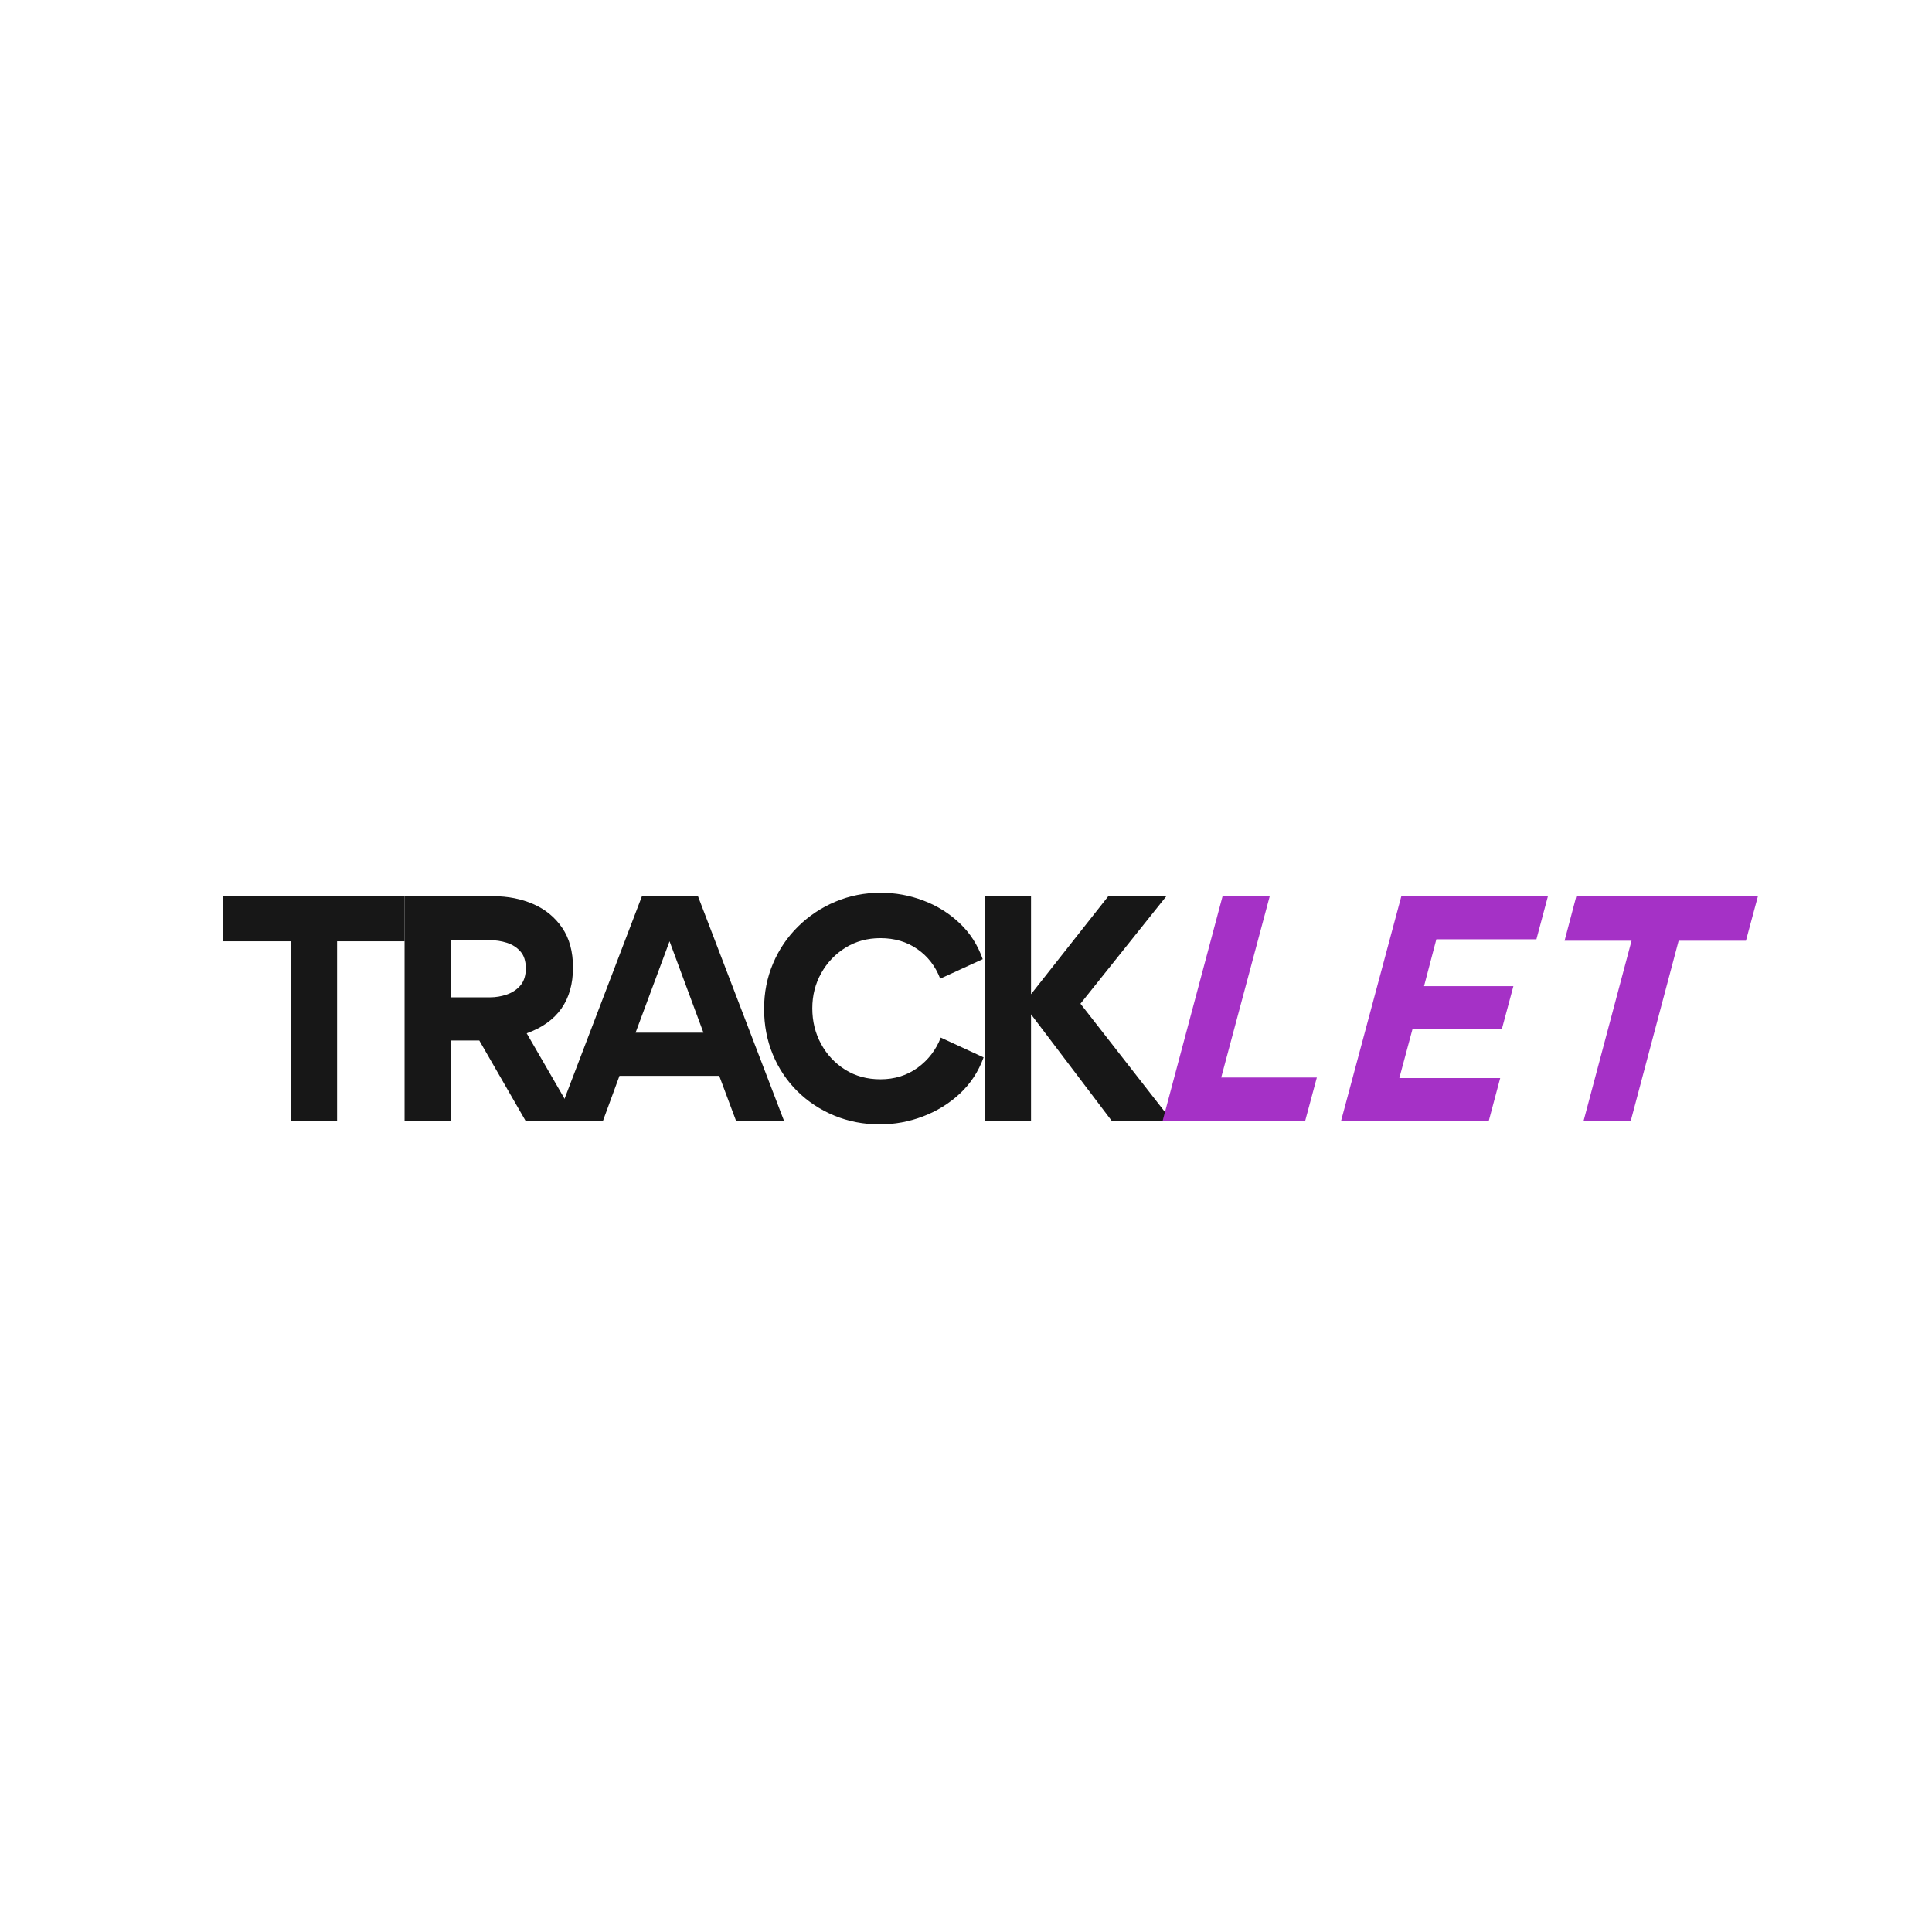
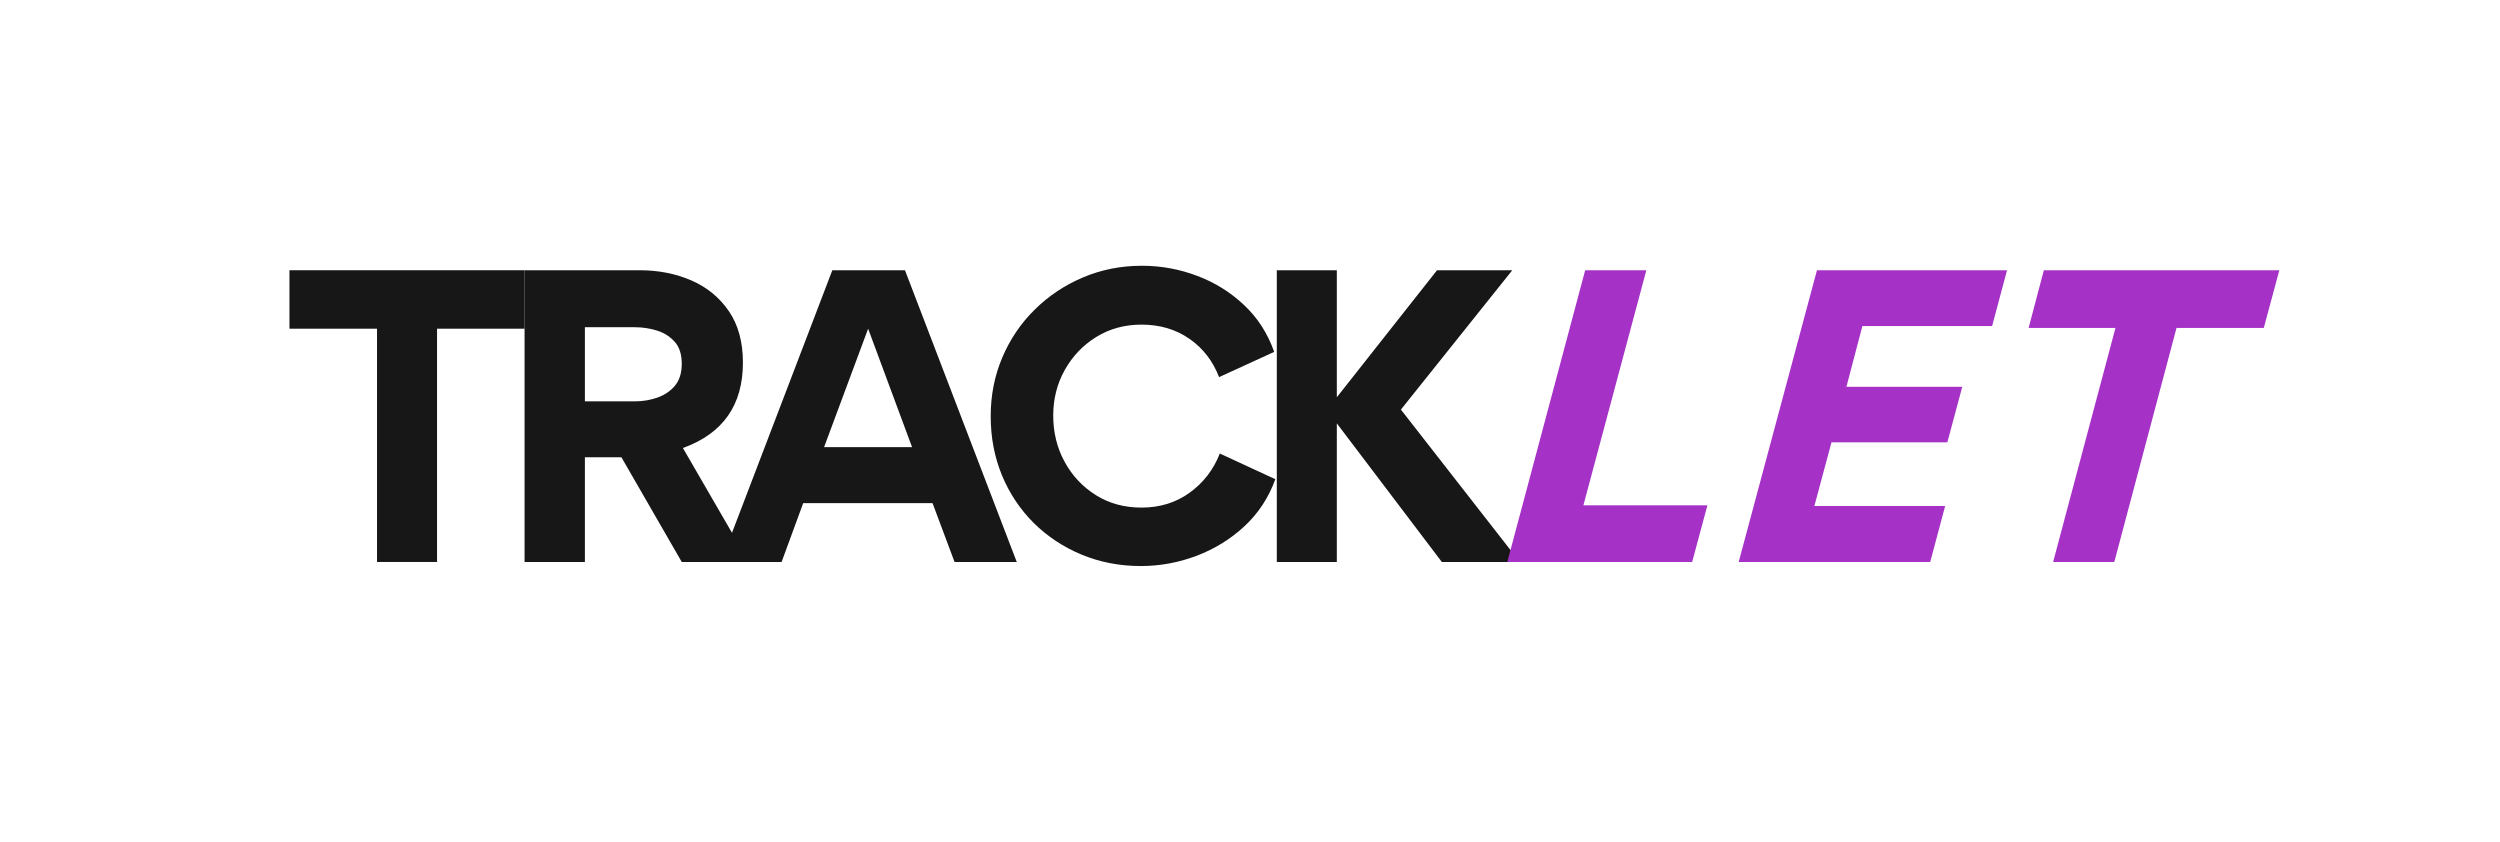
- <svg xmlns="http://www.w3.org/2000/svg" width="500" zoomAndPan="magnify" viewBox="0 0 375 375" height="500" preserveAspectRatio="xMidYMid meet" version="1.0">
+ <svg xmlns="http://www.w3.org/2000/svg" version="1.0" preserveAspectRatio="xMidYMid meet" viewBox="0 133.5 374.25 126" zoomAndPan="magnify" style="max-height: 500px" width="374.25" height="126">
  <defs>
-     <filter x="0%" y="0%" width="100%" height="100%" id="0f02c03c5c">
-       <feColorMatrix values="0 0 0 0 1 0 0 0 0 1 0 0 0 0 1 0 0 0 1 0" color-interpolation-filters="sRGB" />
+     <filter id="0f02c03c5c" height="100%" width="100%" y="0%" x="0%">
+       <feColorMatrix color-interpolation-filters="sRGB" values="0 0 0 0 1 0 0 0 0 1 0 0 0 0 1 0 0 0 1 0" />
    </filter>
    <g />
    <mask id="408adf9781">
      <g filter="url(#0f02c03c5c)">
-         <rect x="-37.5" width="450" fill="#000000" y="-37.5" height="450" fill-opacity="0.91" />
+         <rect fill-opacity="0.91" height="450" y="-37.5" fill="#000000" width="450" x="-37.5" />
      </g>
    </mask>
    <clipPath id="9c4a13cf9e">
-       <path d="M 0.281 0.879 L 188.199 0.879 L 188.199 75.039 L 0.281 75.039 Z M 0.281 0.879 " clip-rule="nonzero" />
+       <path clip-rule="nonzero" d="M 0.281 0.879 L 188.199 0.879 L 188.199 75.039 L 0.281 75.039 Z M 0.281 0.879" />
    </clipPath>
    <clipPath id="fb11f986bb">
-       <rect x="0" width="189" y="0" height="76" />
+       <rect height="76" y="0" width="189" x="0" />
    </clipPath>
    <clipPath id="fbd04d1be6">
-       <rect x="0" width="189" y="0" height="76" />
+       <rect height="76" y="0" width="189" x="0" />
    </clipPath>
    <clipPath id="65475d0bcc">
-       <path d="M 80 15 L 118.762 15 L 118.762 60 L 80 60 Z M 80 15 " clip-rule="nonzero" />
+       <path clip-rule="nonzero" d="M 80 15 L 118.762 15 L 118.762 60 L 80 60 Z M 80 15" />
    </clipPath>
    <clipPath id="540686f1a5">
-       <rect x="0" width="119" y="0" height="76" />
+       <rect height="76" y="0" width="119" x="0" />
    </clipPath>
  </defs>
-   <rect x="-37.5" width="450" fill="#ffffff" y="-37.5" height="450" fill-opacity="1" />
-   <rect x="-37.5" width="450" fill="#ffffff" y="-37.5" height="450" fill-opacity="1" />
+   <rect fill-opacity="1" height="450" y="-37.5" fill="#ffffff" width="450" x="-37.5" />
+   <rect fill-opacity="1" height="450" y="-37.5" fill="#ffffff" width="450" x="-37.5" />
  <g mask="url(#408adf9781)">
    <g transform="matrix(1, 0, 0, 1, 41, 158)">
      <g clip-path="url(#fbd04d1be6)">
        <g clip-path="url(#9c4a13cf9e)">
          <g transform="matrix(1, 0, 0, 1, -0.000000000000007105, 0)">
            <g clip-path="url(#fb11f986bb)">
-               <g fill="#000000" fill-opacity="1">
+               <g fill-opacity="1" fill="#000000">
                <g transform="translate(1.159676, 59.62752)">
                  <g>
-                     <path d="M 14.281 0 L 14.281 -34.922 L 1.172 -34.922 L 1.172 -43.672 L 36.375 -43.672 L 36.375 -34.922 L 23.266 -34.922 L 23.266 0 Z M 14.281 0 " />
+                     <path d="M 14.281 0 L 14.281 -34.922 L 1.172 -34.922 L 1.172 -43.672 L 36.375 -43.672 L 36.375 -34.922 L 23.266 -34.922 L 23.266 0 Z M 14.281 0" />
                  </g>
                </g>
              </g>
-               <g fill="#000000" fill-opacity="1">
+               <g fill-opacity="1" fill="#000000">
                <g transform="translate(32.4495, 59.62752)">
                  <g>
-                     <path d="M 38.656 0 L 28.609 0 L 19.578 -15.672 L 14.109 -15.672 L 14.109 0 L 5.078 0 L 5.078 -43.672 L 22.312 -43.672 C 25.133 -43.672 27.719 -43.16 30.062 -42.141 C 32.406 -41.117 34.273 -39.582 35.672 -37.531 C 37.066 -35.488 37.766 -32.926 37.766 -29.844 C 37.766 -23.477 34.77 -19.219 28.781 -17.062 Z M 21.641 -24.047 C 22.754 -24.047 23.848 -24.227 24.922 -24.594 C 26.004 -24.969 26.891 -25.562 27.578 -26.375 C 28.266 -27.195 28.609 -28.297 28.609 -29.672 C 28.609 -31.086 28.254 -32.188 27.547 -32.969 C 26.848 -33.75 25.969 -34.305 24.906 -34.641 C 23.844 -34.973 22.738 -35.141 21.594 -35.141 L 14.109 -35.141 L 14.109 -24.047 Z M 21.641 -24.047 " />
+                     <path d="M 38.656 0 L 28.609 0 L 19.578 -15.672 L 14.109 -15.672 L 14.109 0 L 5.078 0 L 5.078 -43.672 L 22.312 -43.672 C 25.133 -43.672 27.719 -43.16 30.062 -42.141 C 32.406 -41.117 34.273 -39.582 35.672 -37.531 C 37.066 -35.488 37.766 -32.926 37.766 -29.844 C 37.766 -23.477 34.77 -19.219 28.781 -17.062 Z M 21.641 -24.047 C 22.754 -24.047 23.848 -24.227 24.922 -24.594 C 26.004 -24.969 26.891 -25.562 27.578 -26.375 C 28.266 -27.195 28.609 -28.297 28.609 -29.672 C 28.609 -31.086 28.254 -32.188 27.547 -32.969 C 26.848 -33.75 25.969 -34.305 24.906 -34.641 C 23.844 -34.973 22.738 -35.141 21.594 -35.141 L 14.109 -35.141 L 14.109 -24.047 Z M 21.641 -24.047" />
                  </g>
                </g>
              </g>
-               <g fill="#000000" fill-opacity="1">
+               <g fill-opacity="1" fill="#000000">
                <g transform="translate(66.97434, 59.62752)">
                  <g>
-                     <path d="M 9.031 0 L -0.062 0 L 16.625 -43.672 L 27.5 -43.672 L 44.234 0 L 34.922 0 L 31.625 -8.812 L 12.266 -8.812 Z M 21.984 -34.922 L 15.391 -17.188 L 28.562 -17.188 Z M 21.984 -34.922 " />
+                     <path d="M 9.031 0 L -0.062 0 L 16.625 -43.672 L 27.5 -43.672 L 44.234 0 L 34.922 0 L 31.625 -8.812 L 12.266 -8.812 Z M 21.984 -34.922 L 15.391 -17.188 L 28.562 -17.188 Z M 21.984 -34.922" />
                  </g>
                </g>
              </g>
-               <g fill="#000000" fill-opacity="1">
+               <g fill-opacity="1" fill="#000000">
                <g transform="translate(104.9015, 59.62752)">
                  <g>
-                     <path d="M 2.406 -21.812 C 2.406 -24.969 2.988 -27.91 4.156 -30.641 C 5.32 -33.379 6.945 -35.77 9.031 -37.812 C 11.113 -39.863 13.52 -41.461 16.25 -42.609 C 18.988 -43.766 21.922 -44.344 25.047 -44.344 C 27.91 -44.344 30.672 -43.836 33.328 -42.828 C 35.984 -41.828 38.32 -40.367 40.344 -38.453 C 42.375 -36.547 43.875 -34.211 44.844 -31.453 L 36.594 -27.672 C 35.664 -30.086 34.188 -32 32.156 -33.406 C 30.133 -34.82 27.742 -35.531 24.984 -35.531 C 22.461 -35.531 20.207 -34.914 18.219 -33.688 C 16.227 -32.457 14.656 -30.812 13.5 -28.75 C 12.344 -26.688 11.766 -24.41 11.766 -21.922 C 11.766 -19.391 12.332 -17.082 13.469 -15 C 14.602 -12.914 16.164 -11.25 18.156 -10 C 20.145 -8.758 22.422 -8.141 24.984 -8.141 C 27.742 -8.141 30.156 -8.891 32.219 -10.391 C 34.281 -11.898 35.773 -13.848 36.703 -16.234 L 45.016 -12.391 C 44.016 -9.629 42.473 -7.281 40.391 -5.344 C 38.305 -3.414 35.914 -1.941 33.219 -0.922 C 30.52 0.098 27.738 0.609 24.875 0.609 C 21.719 0.609 18.77 0.039 16.031 -1.094 C 13.301 -2.227 10.91 -3.805 8.859 -5.828 C 6.816 -7.859 5.227 -10.238 4.094 -12.969 C 2.969 -15.695 2.406 -18.645 2.406 -21.812 Z M 2.406 -21.812 " />
+                     <path d="M 2.406 -21.812 C 2.406 -24.969 2.988 -27.91 4.156 -30.641 C 5.32 -33.379 6.945 -35.77 9.031 -37.812 C 11.113 -39.863 13.52 -41.461 16.25 -42.609 C 18.988 -43.766 21.922 -44.344 25.047 -44.344 C 27.91 -44.344 30.672 -43.836 33.328 -42.828 C 35.984 -41.828 38.32 -40.367 40.344 -38.453 C 42.375 -36.547 43.875 -34.211 44.844 -31.453 L 36.594 -27.672 C 35.664 -30.086 34.188 -32 32.156 -33.406 C 30.133 -34.82 27.742 -35.531 24.984 -35.531 C 22.461 -35.531 20.207 -34.914 18.219 -33.688 C 16.227 -32.457 14.656 -30.812 13.5 -28.75 C 12.344 -26.688 11.766 -24.41 11.766 -21.922 C 11.766 -19.391 12.332 -17.082 13.469 -15 C 14.602 -12.914 16.164 -11.25 18.156 -10 C 20.145 -8.758 22.422 -8.141 24.984 -8.141 C 27.742 -8.141 30.156 -8.891 32.219 -10.391 C 34.281 -11.898 35.773 -13.848 36.703 -16.234 L 45.016 -12.391 C 44.016 -9.629 42.473 -7.281 40.391 -5.344 C 38.305 -3.414 35.914 -1.941 33.219 -0.922 C 30.52 0.098 27.738 0.609 24.875 0.609 C 21.719 0.609 18.77 0.039 16.031 -1.094 C 13.301 -2.227 10.91 -3.805 8.859 -5.828 C 6.816 -7.859 5.227 -10.238 4.094 -12.969 C 2.969 -15.695 2.406 -18.645 2.406 -21.812 Z M 2.406 -21.812" />
                  </g>
                </g>
              </g>
-               <g fill="#000000" fill-opacity="1">
+               <g fill-opacity="1" fill="#000000">
                <g transform="translate(145.0598, 59.62752)">
                  <g>
-                     <path d="M 14.062 0 L 5.078 0 L 5.078 -43.672 L 14.062 -43.672 L 14.062 -24.656 L 29.062 -43.672 L 40.328 -43.672 L 23.656 -22.812 L 41.453 0 L 29.781 0 L 14.062 -20.75 Z M 14.062 0 " />
+                     <path d="M 14.062 0 L 5.078 0 L 5.078 -43.672 L 14.062 -43.672 L 14.062 -24.656 L 29.062 -43.672 L 40.328 -43.672 L 23.656 -22.812 L 41.453 0 L 29.781 0 L 14.062 -20.75 Z M 14.062 0" />
                  </g>
                </g>
              </g>
            </g>
          </g>
        </g>
      </g>
    </g>
  </g>
  <g transform="matrix(1, 0, 0, 1, 223, 158)">
    <g clip-path="url(#540686f1a5)">
-       <g fill="#a531c6" fill-opacity="1">
+       <g fill-opacity="1" fill="#a531c6">
        <g transform="translate(1.253536, 59.62752)">
          <g>
-             <path d="M 1.391 0 L 13.047 -43.672 L 22.203 -43.672 L 12.781 -8.484 L 31.344 -8.484 L 29.062 0 Z M 1.391 0 " />
+             <path d="M 1.391 0 L 13.047 -43.672 L 22.203 -43.672 L 12.781 -8.484 L 31.344 -8.484 L 29.062 0 Z M 1.391 0" />
          </g>
        </g>
      </g>
-       <g fill="#a531c6" fill-opacity="1">
+       <g fill-opacity="1" fill="#a531c6">
        <g transform="translate(35.8907, 59.62752)">
          <g>
-             <path d="M 1.391 0 L 13.109 -43.672 L 41.562 -43.672 L 39.328 -35.312 L 19.906 -35.312 L 17.516 -26.219 L 34.859 -26.219 L 32.625 -17.906 L 15.281 -17.906 L 12.719 -8.375 L 32.297 -8.375 L 30.062 0 Z M 1.391 0 " />
+             <path d="M 1.391 0 L 13.109 -43.672 L 41.562 -43.672 L 39.328 -35.312 L 19.906 -35.312 L 17.516 -26.219 L 34.859 -26.219 L 32.625 -17.906 L 15.281 -17.906 L 12.719 -8.375 L 32.297 -8.375 L 30.062 0 Z M 1.391 0" />
          </g>
        </g>
      </g>
      <g clip-path="url(#65475d0bcc)">
-         <g fill="#a531c6" fill-opacity="1">
+         <g fill-opacity="1" fill="#a531c6">
          <g transform="translate(74.04178, 59.62752)">
            <g>
-               <path d="M 19.469 0 L 10.312 0 L 19.641 -35.031 L 6.641 -35.031 L 8.922 -43.672 L 44.172 -43.672 L 41.844 -35.031 L 28.781 -35.031 Z M 19.469 0 " />
+               <path d="M 19.469 0 L 10.312 0 L 19.641 -35.031 L 6.641 -35.031 L 8.922 -43.672 L 44.172 -43.672 L 41.844 -35.031 L 28.781 -35.031 Z M 19.469 0" />
            </g>
          </g>
        </g>
      </g>
    </g>
  </g>
</svg>
